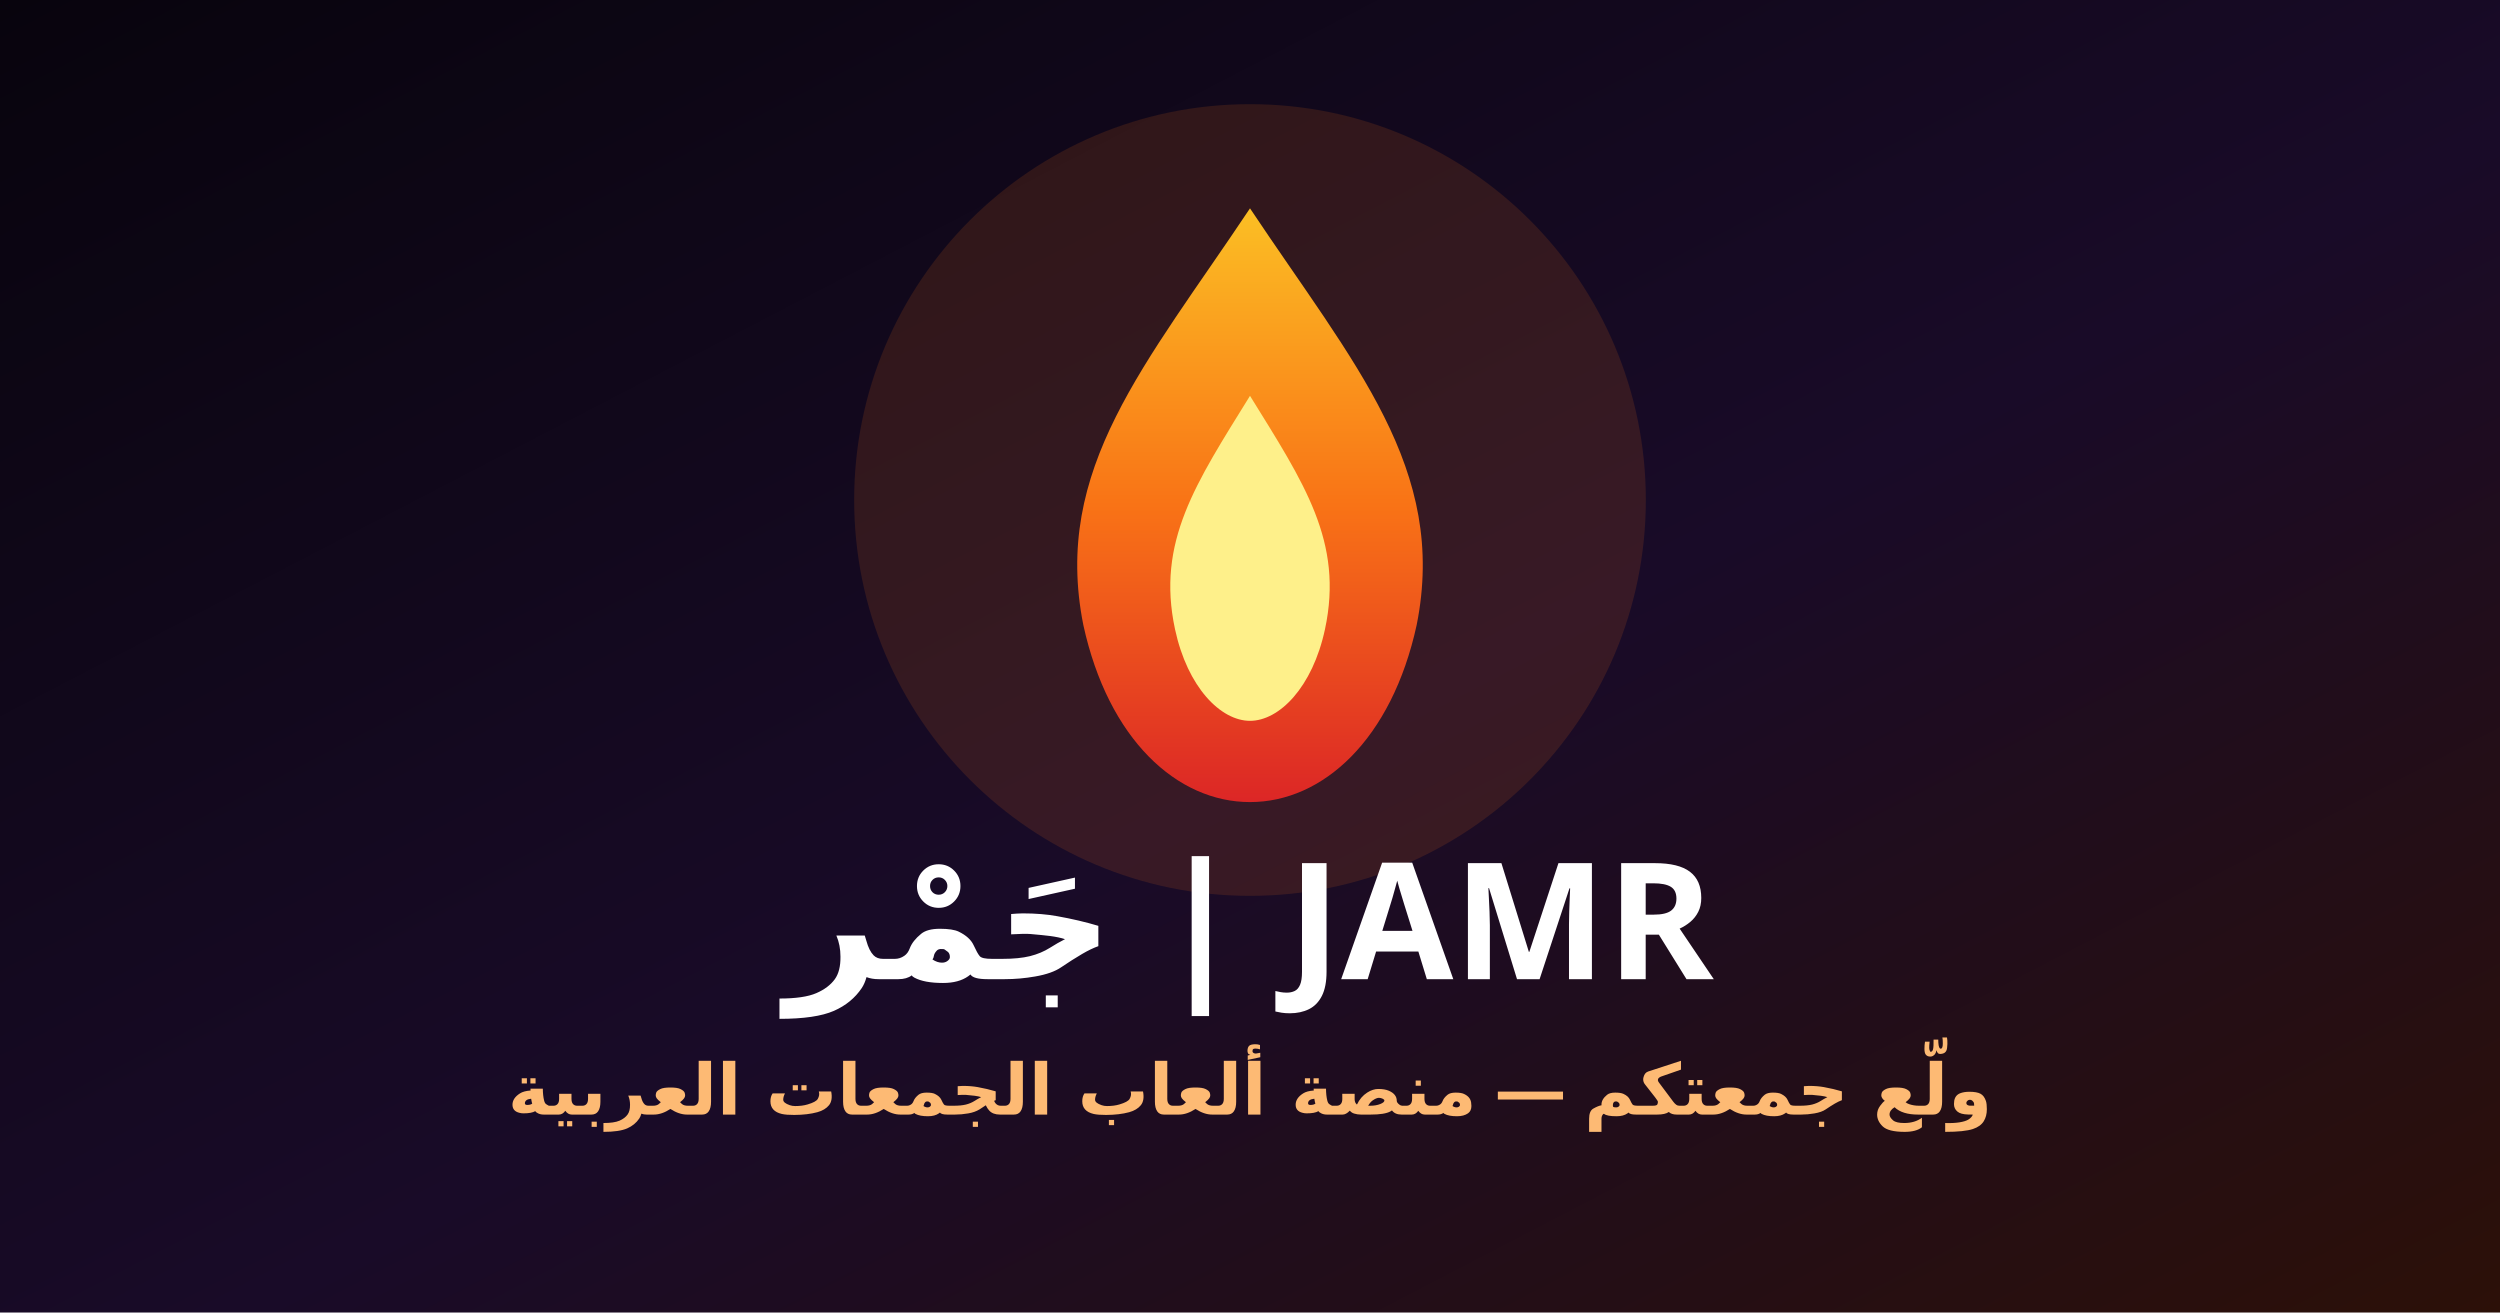
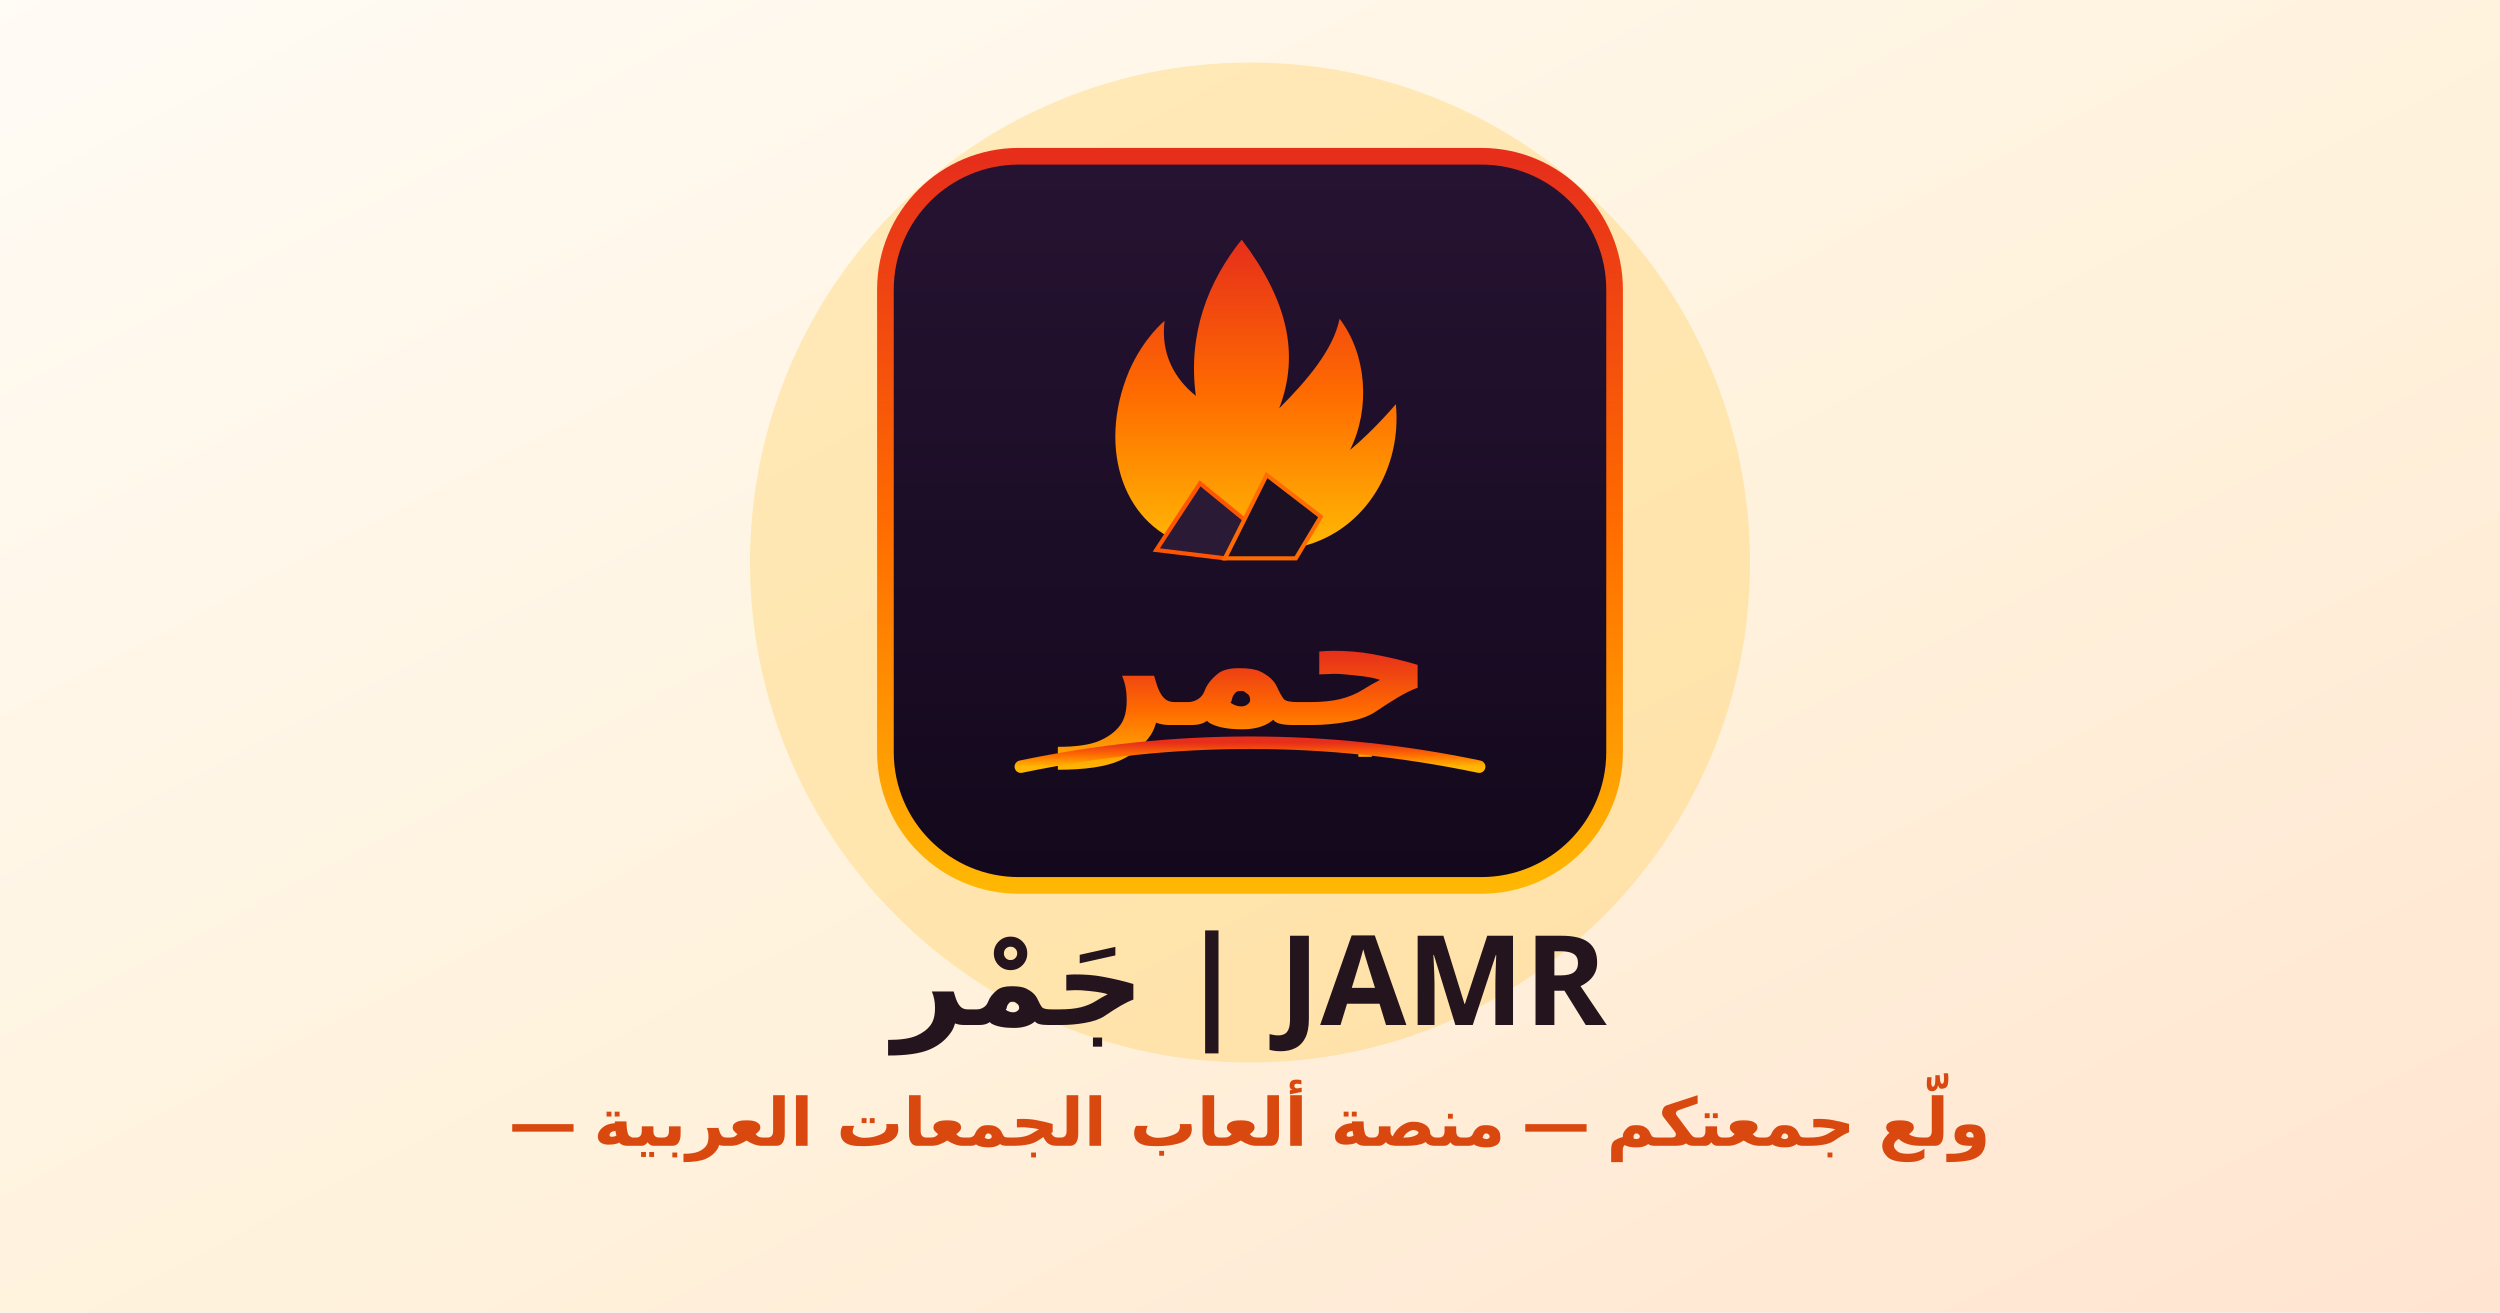
<svg xmlns="http://www.w3.org/2000/svg" viewBox="0 0 1200 630" width="1200" height="630">
  <defs>
    <linearGradient id="bg" x1="0" y1="0" x2="1" y2="1">
-       <stop offset="0%" stop-color="#08040d" />
-       <stop offset="55%" stop-color="#190b28" />
-       <stop offset="100%" stop-color="#2c1008" />
+       <stop offset="0%" stop-color="#fffbf5" />
+       <stop offset="55%" stop-color="#fff2dc" />
+       <stop offset="100%" stop-color="#ffe4d1" />
+     </linearGradient>
+     <linearGradient id="crest" x1="0" y1="0" x2="0" y2="1">
+       <stop offset="0%" stop-color="#261332" />
+       <stop offset="100%" stop-color="#13081c" />
    </linearGradient>
    <linearGradient id="ember" x1="0" y1="0" x2="0" y2="1">
-       <stop offset="0%" stop-color="#fbbf24" />
-       <stop offset="50%" stop-color="#f97316" />
-       <stop offset="100%" stop-color="#dc2626" />
+       <stop offset="0%" stop-color="#e62e1b" />
+       <stop offset="50%" stop-color="#ff6b00" />
+       <stop offset="100%" stop-color="#ffb703" />
    </linearGradient>
  </defs>
  <rect width="1200" height="630" fill="url(#bg)" />
-   <circle cx="600" cy="240" r="190" fill="#f97316" opacity="0.14" />
-   <path d="M600 100 C650 175 695 225 680 300 C668 355 635 385 600 385 C565 385 532 355 520 300 C505 225 550 175 600 100 Z" fill="url(#ember)" />
-   <path d="M600 190 C626 232 645 260 636 302 C630 330 614 346 600 346 C586 346 570 330 564 302 C555 260 574 232 600 190 Z" fill="#fef08a" />
-   <text x="600" y="470" text-anchor="middle" fill="#ffffff" font-family="sans-serif" font-size="78" font-weight="900">جَمْر | JAMR</text>
-   <text x="600" y="535" text-anchor="middle" fill="#fdba74" font-family="sans-serif" font-size="34" font-weight="700">ولّع جمعتكم — منصة ألعاب الجمعات العربية</text>
+   <circle cx="600" cy="270" r="240" fill="#ffb703" opacity="0.22" />
+   <rect x="425" y="75" width="350" height="350" rx="64" fill="url(#crest)" stroke="url(#ember)" stroke-width="8" />
+   <path d="M596 115 C618 144 624 170 614 196 C627 183 640 168 643 153 C656 170 658 196 648 216 C660 206 670 194 670 194 C673 224 656 254 626 262 H572 C540 254 526 216 542 178 C549 162 559 154 559 154 C557 170 564 182 574 190 C570 160 580 135 596 115 Z" fill="url(#ember)" />
+   <polygon points="555,264 576,232 598,250 588,268" fill="#2a1a36" stroke="#ff5500" stroke-width="2" />
+   <polygon points="588,268 608,228 634,248 622,268" fill="#1b1024" stroke="#ff6b00" stroke-width="2" />
+   <text x="600" y="348" text-anchor="middle" fill="url(#ember)" font-family="Alexandria, sans-serif" font-size="88" font-weight="900">جمر</text>
+   <path d="M490 368 Q600 345 710 368" stroke="url(#ember)" stroke-width="6" stroke-linecap="round" fill="none" />
+   <text x="600" y="492" text-anchor="middle" fill="#24141d" font-family="Alexandria, sans-serif" font-size="60" font-weight="900">جَمْر | JAMR</text>
+   <text x="600" y="550" text-anchor="middle" fill="#d9480f" font-family="Alexandria, sans-serif" font-size="32" font-weight="800">— ولّع جمعتكم — منصة ألعاب الجمعات العربية</text>
</svg>
